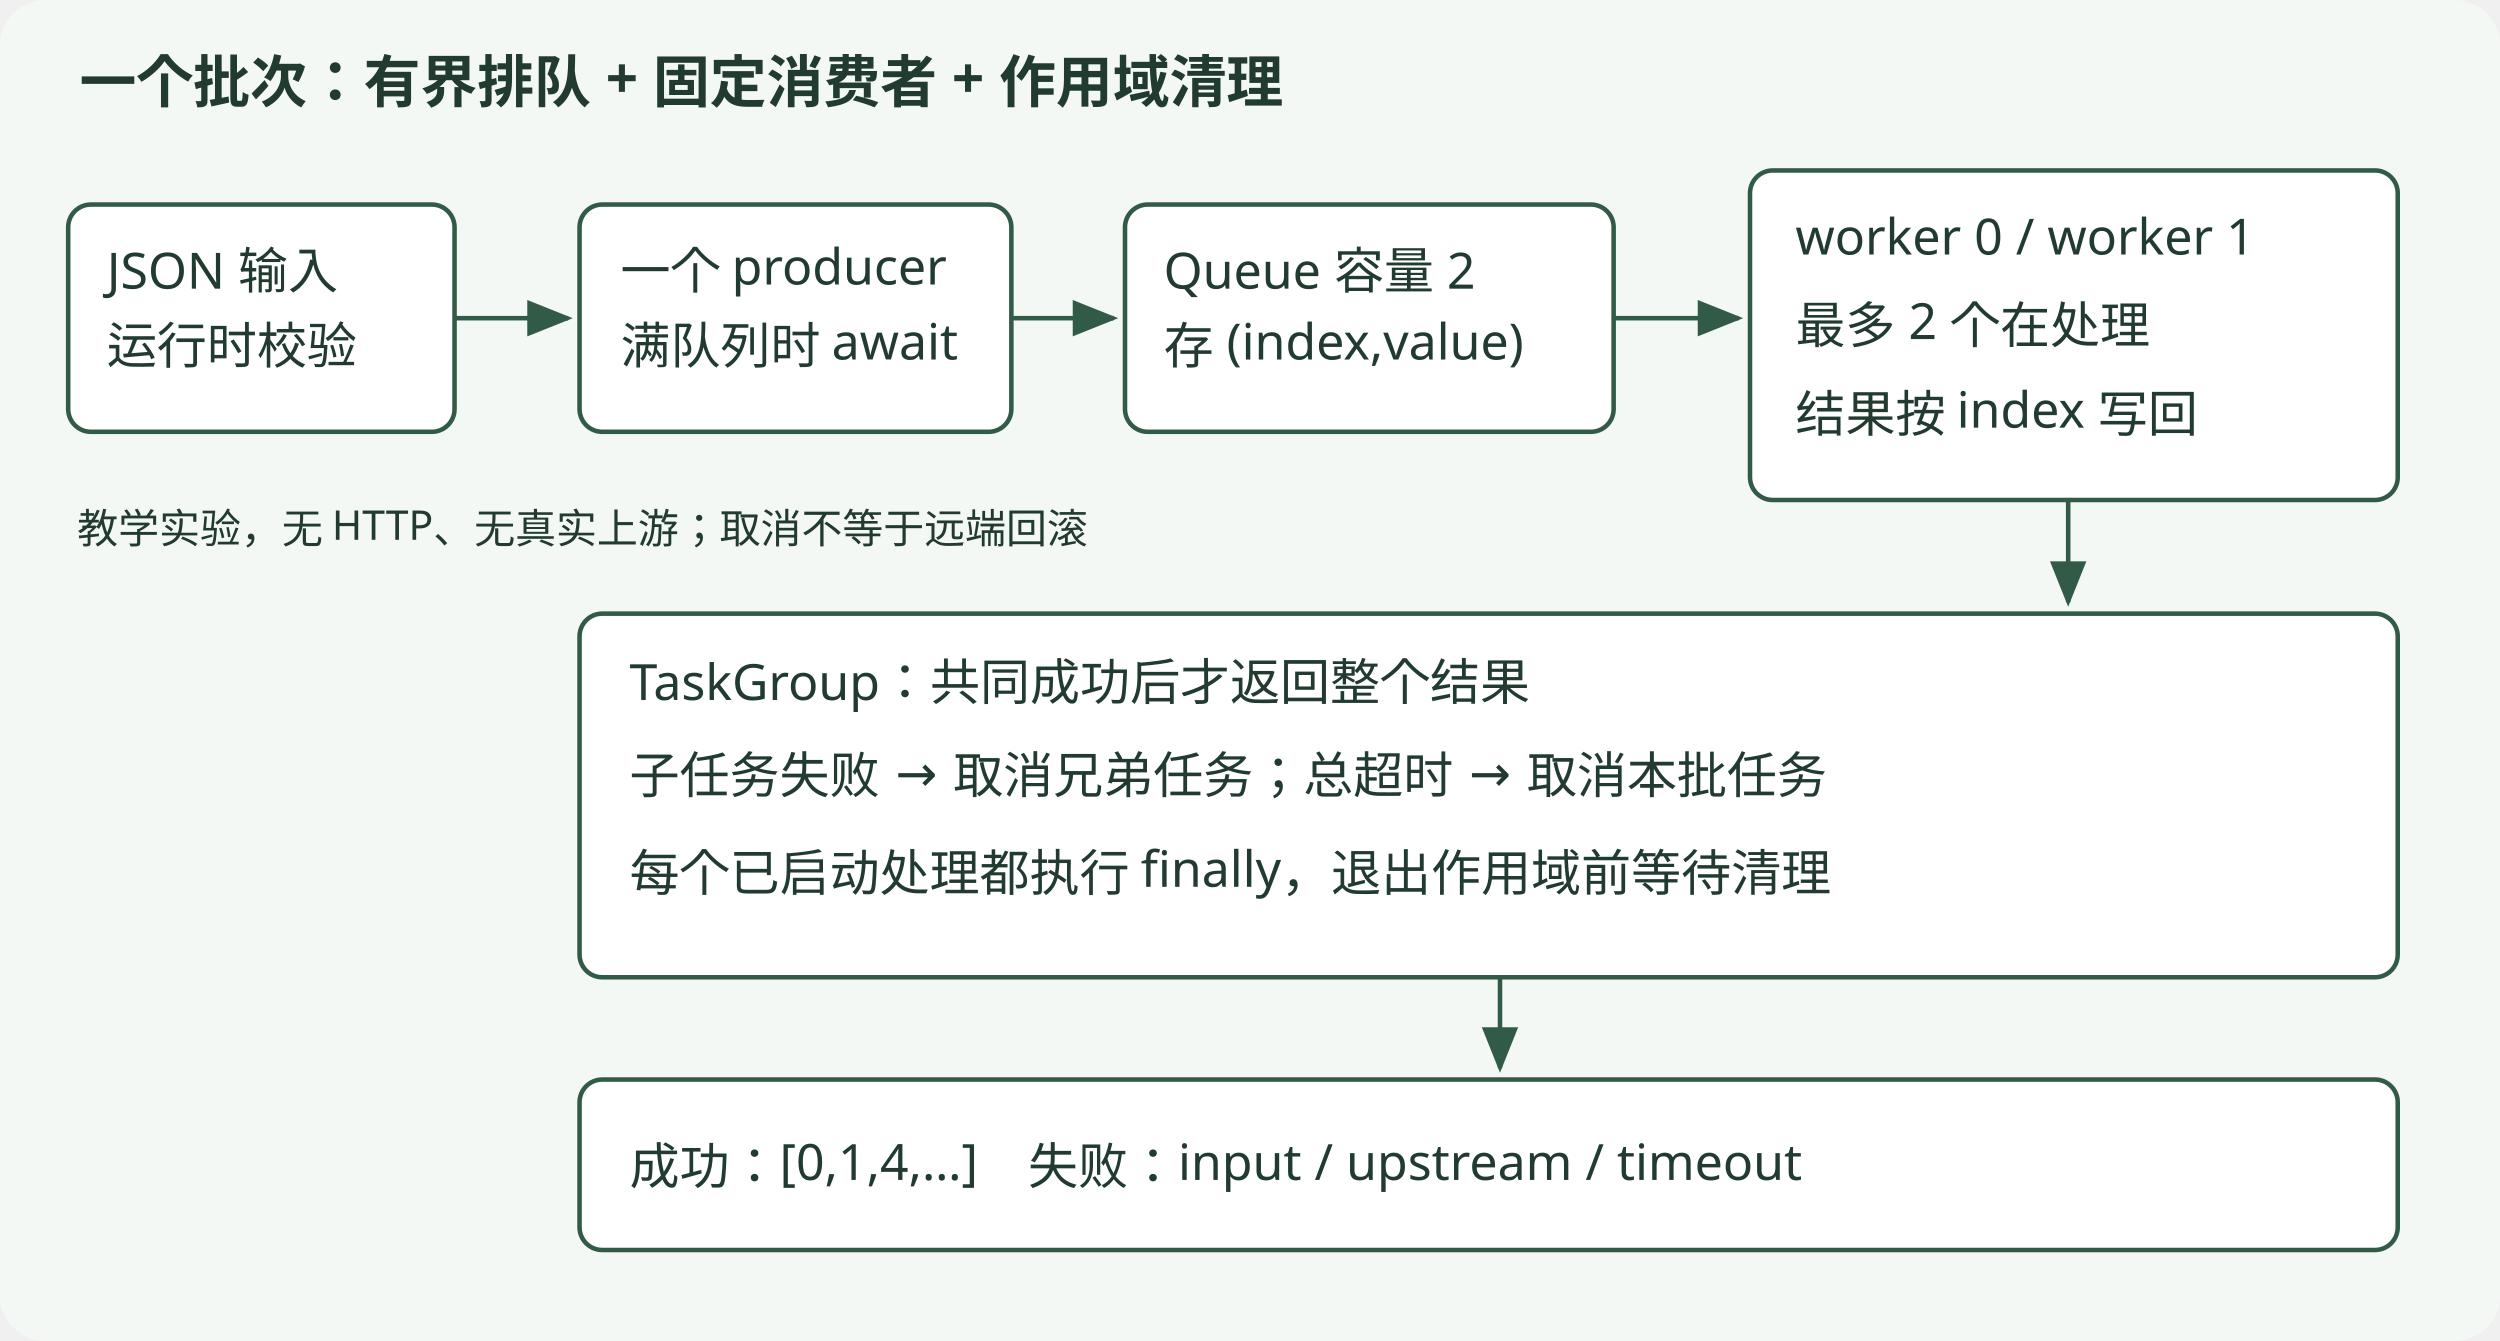
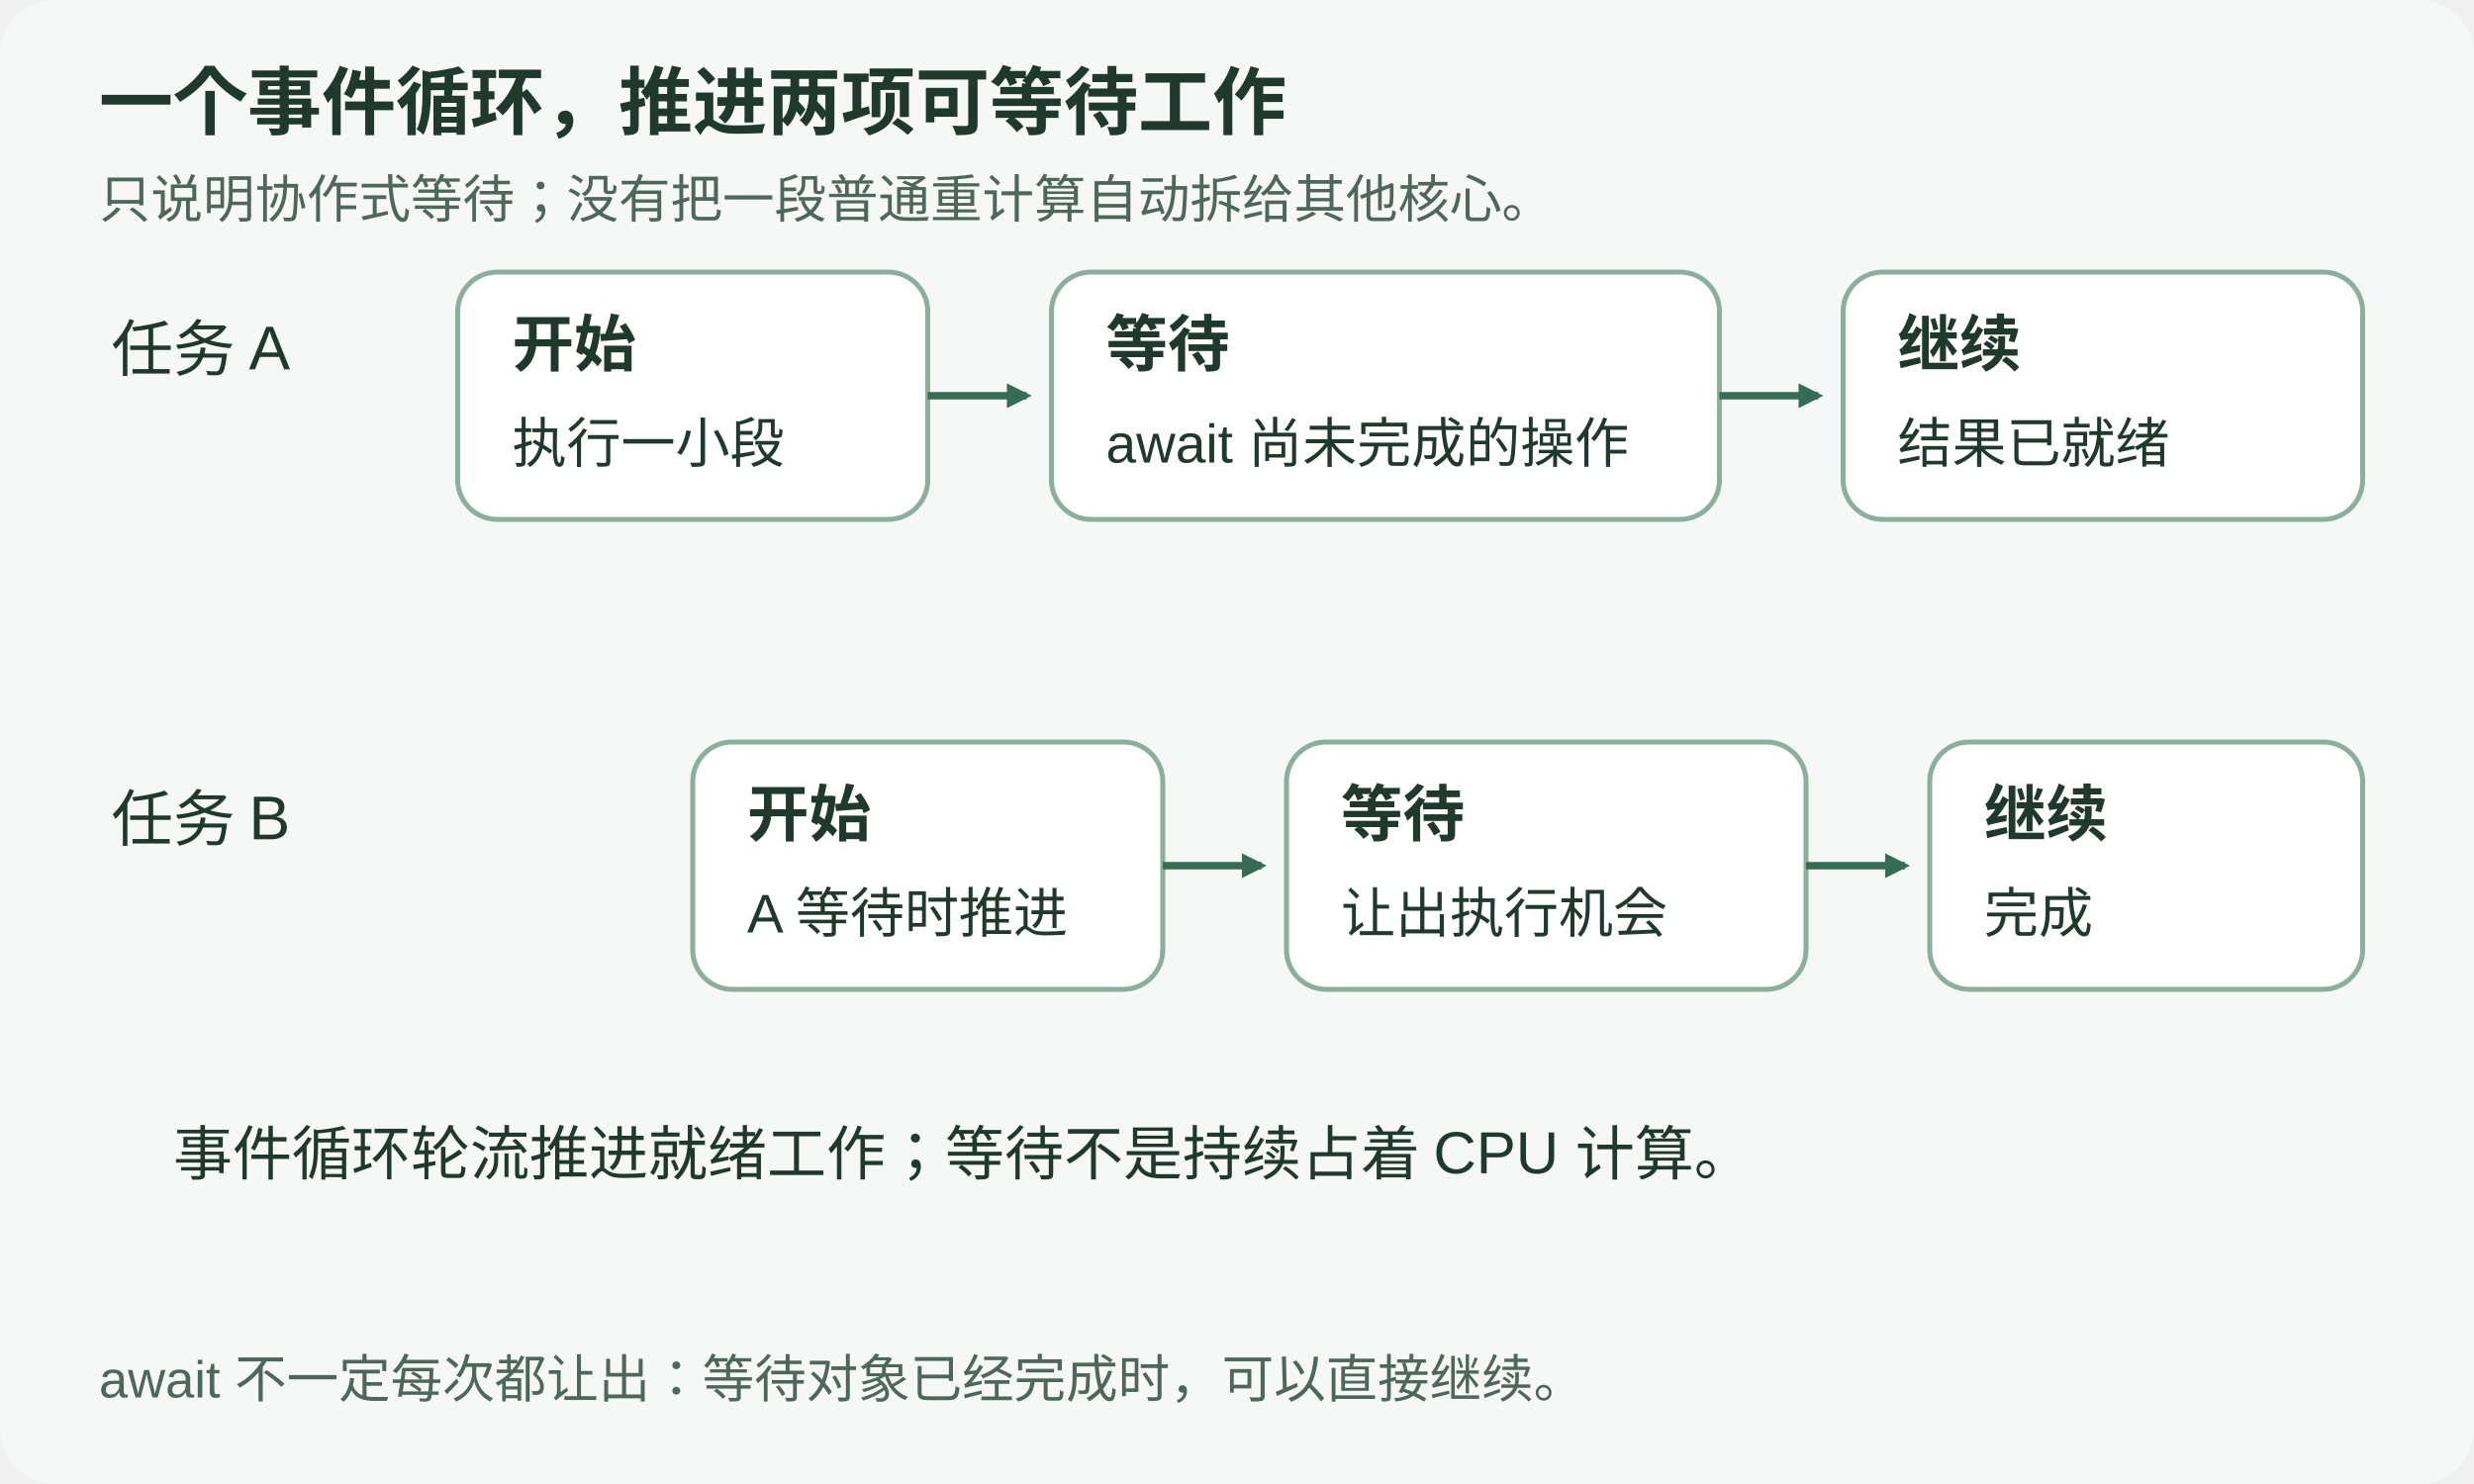
- <svg xmlns="http://www.w3.org/2000/svg" width="1100" height="590" viewBox="0 0 1100 590" role="img" aria-labelledby="title desc">
+ <svg xmlns="http://www.w3.org/2000/svg" width="1000" height="600" viewBox="0 0 1000 600" role="img" aria-labelledby="title desc">
  <defs>
-     <marker id="arrow" markerWidth="10" markerHeight="8" refX="9" refY="4" orient="auto">
-       <path d="M0 0L10 4L0 8" fill="#315a47" />
+     <marker id="arrow" markerWidth="10" markerHeight="10" refX="8" refY="5" orient="auto" markerUnits="userSpaceOnUse">
+       <path d="M0 0 L10 5 L0 10 Z" fill="#356d53" />
    </marker>
  </defs>
-   <rect width="1100" height="590" rx="20" fill="#f4f8f5" />
-   <g font-family="system-ui,sans-serif" fill="#213b30">
-     <text x="35" y="45" font-size="25" font-weight="bold">一个批次：有界排队 + 固定消费者 + 作用域清理</text>
-     <g stroke="#315a47" stroke-width="2" fill="#fff">
-       <rect x="30" y="90" width="170" height="100" rx="10" />
-       <rect x="255" y="90" width="190" height="100" rx="10" />
-       <rect x="495" y="90" width="215" height="100" rx="10" />
-       <rect x="770" y="75" width="285" height="145" rx="10" />
-       <rect x="255" y="270" width="800" height="160" rx="10" />
-       <rect x="255" y="475" width="800" height="75" rx="10" />
-     </g>
-     <g font-size="22">
-       <text x="47" y="127">JSON 输入</text>
-       <text x="47" y="160">运行时校验</text>
-       <text x="273" y="127">一个 producer</text>
-       <text x="273" y="160">满队列时 await</text>
-       <text x="512" y="127">Queue 容量 2</text>
-       <text x="512" y="160">存 (index,value)</text>
-       <text x="790" y="112">worker 0 / worker 1</text>
-       <text x="790" y="151">最多 2 个在处理</text>
-       <text x="790" y="190">结果按 index 写回</text>
-       <text x="277" y="308">TaskGroup：共同成功后才返回整个结果</text>
-       <text x="277" y="349">子任务失败 → 取消兄弟任务；总超时 → 取消本批任务</text>
-       <text x="277" y="392">每个已启动处理都执行 finally，退出作用域前等待清理</text>
-       <text x="277" y="521">成功：[0,1,4,…]　失败：input / upstream / timeout</text>
-     </g>
-     <g stroke="#315a47" stroke-width="2" marker-end="url(#arrow)">
-       <path d="M200 140H250" />
-       <path d="M445 140H490" />
-       <path d="M710 140H765" />
-       <path d="M910 220V265" />
-       <path d="M660 430V470" />
-     </g>
-     <text x="34" y="239" font-size="18">教学实验，无 HTTP、无真实上游；取消不等于远端回滚</text>
+   <rect width="1000" height="600" rx="22" fill="#f5f8f6" />
+   <g font-family="Arial, 'PingFang SC', sans-serif">
+     <text x="40" y="52" font-size="30" fill="#20392f" font-weight="700">一个事件循环，推进两项可等待工作</text>
+     <text x="40" y="88" font-size="21" fill="#4e675b" font-weight="400">只说明协作式等待；没有把一段普通重计算自动拆给其他核心。</text>
+     <text x="45" y="150" font-size="25" fill="#20392f" font-weight="400">任务 A</text>
+     <rect x="185" y="110" width="190" height="100" rx="16" fill="white" stroke="#8aaf9b" stroke-width="2" />
+     <text x="207" y="148" font-size="25" fill="#20392f" font-weight="650">开始</text>
+     <text x="207" y="187" font-size="22" fill="#20392f" font-weight="400">执行一小段</text>
+     <rect x="425" y="110" width="270" height="100" rx="16" fill="white" stroke="#8aaf9b" stroke-width="2" />
+     <text x="447" y="148" font-size="25" fill="#20392f" font-weight="650">等待</text>
+     <text x="447" y="187" font-size="22" fill="#20392f" font-weight="400">await 尚未完成的操作</text>
+     <rect x="745" y="110" width="210" height="100" rx="16" fill="white" stroke="#8aaf9b" stroke-width="2" />
+     <text x="767" y="148" font-size="25" fill="#20392f" font-weight="650">继续</text>
+     <text x="767" y="187" font-size="22" fill="#20392f" font-weight="400">结果已就绪</text>
+     <path d="M375 160 L415 160" fill="none" stroke="#356d53" stroke-width="3" marker-end="url(#arrow)" />
+     <path d="M695 160 L735 160" fill="none" stroke="#356d53" stroke-width="3" marker-end="url(#arrow)" />
+     <text x="45" y="340" font-size="25" fill="#20392f" font-weight="400">任务 B</text>
+     <rect x="280" y="300" width="190" height="100" rx="16" fill="white" stroke="#8aaf9b" stroke-width="2" />
+     <text x="302" y="338" font-size="25" fill="#20392f" font-weight="650">开始</text>
+     <text x="302" y="377" font-size="22" fill="#20392f" font-weight="400">A 等待时推进</text>
+     <rect x="520" y="300" width="210" height="100" rx="16" fill="white" stroke="#8aaf9b" stroke-width="2" />
+     <text x="542" y="338" font-size="25" fill="#20392f" font-weight="650">等待</text>
+     <text x="542" y="377" font-size="22" fill="#20392f" font-weight="400">让出执行机会</text>
+     <rect x="780" y="300" width="175" height="100" rx="16" fill="white" stroke="#8aaf9b" stroke-width="2" />
+     <text x="802" y="338" font-size="25" fill="#20392f" font-weight="650">继续</text>
+     <text x="802" y="377" font-size="22" fill="#20392f" font-weight="400">完成</text>
+     <path d="M470 350 L510 350" fill="none" stroke="#356d53" stroke-width="3" marker-end="url(#arrow)" />
+     <path d="M730 350 L770 350" fill="none" stroke="#356d53" stroke-width="3" marker-end="url(#arrow)" />
+     <text x="70" y="475" font-size="24" fill="#20392f" font-weight="400">事件循环轮流推进就绪工作；等待不是持续占着 CPU 计算。</text>
+     <text x="40" y="565" font-size="21" fill="#4e675b" font-weight="400">await 不一定每次都让出：等待对象已经完成时，可以直接继续。</text>
  </g>
</svg>
